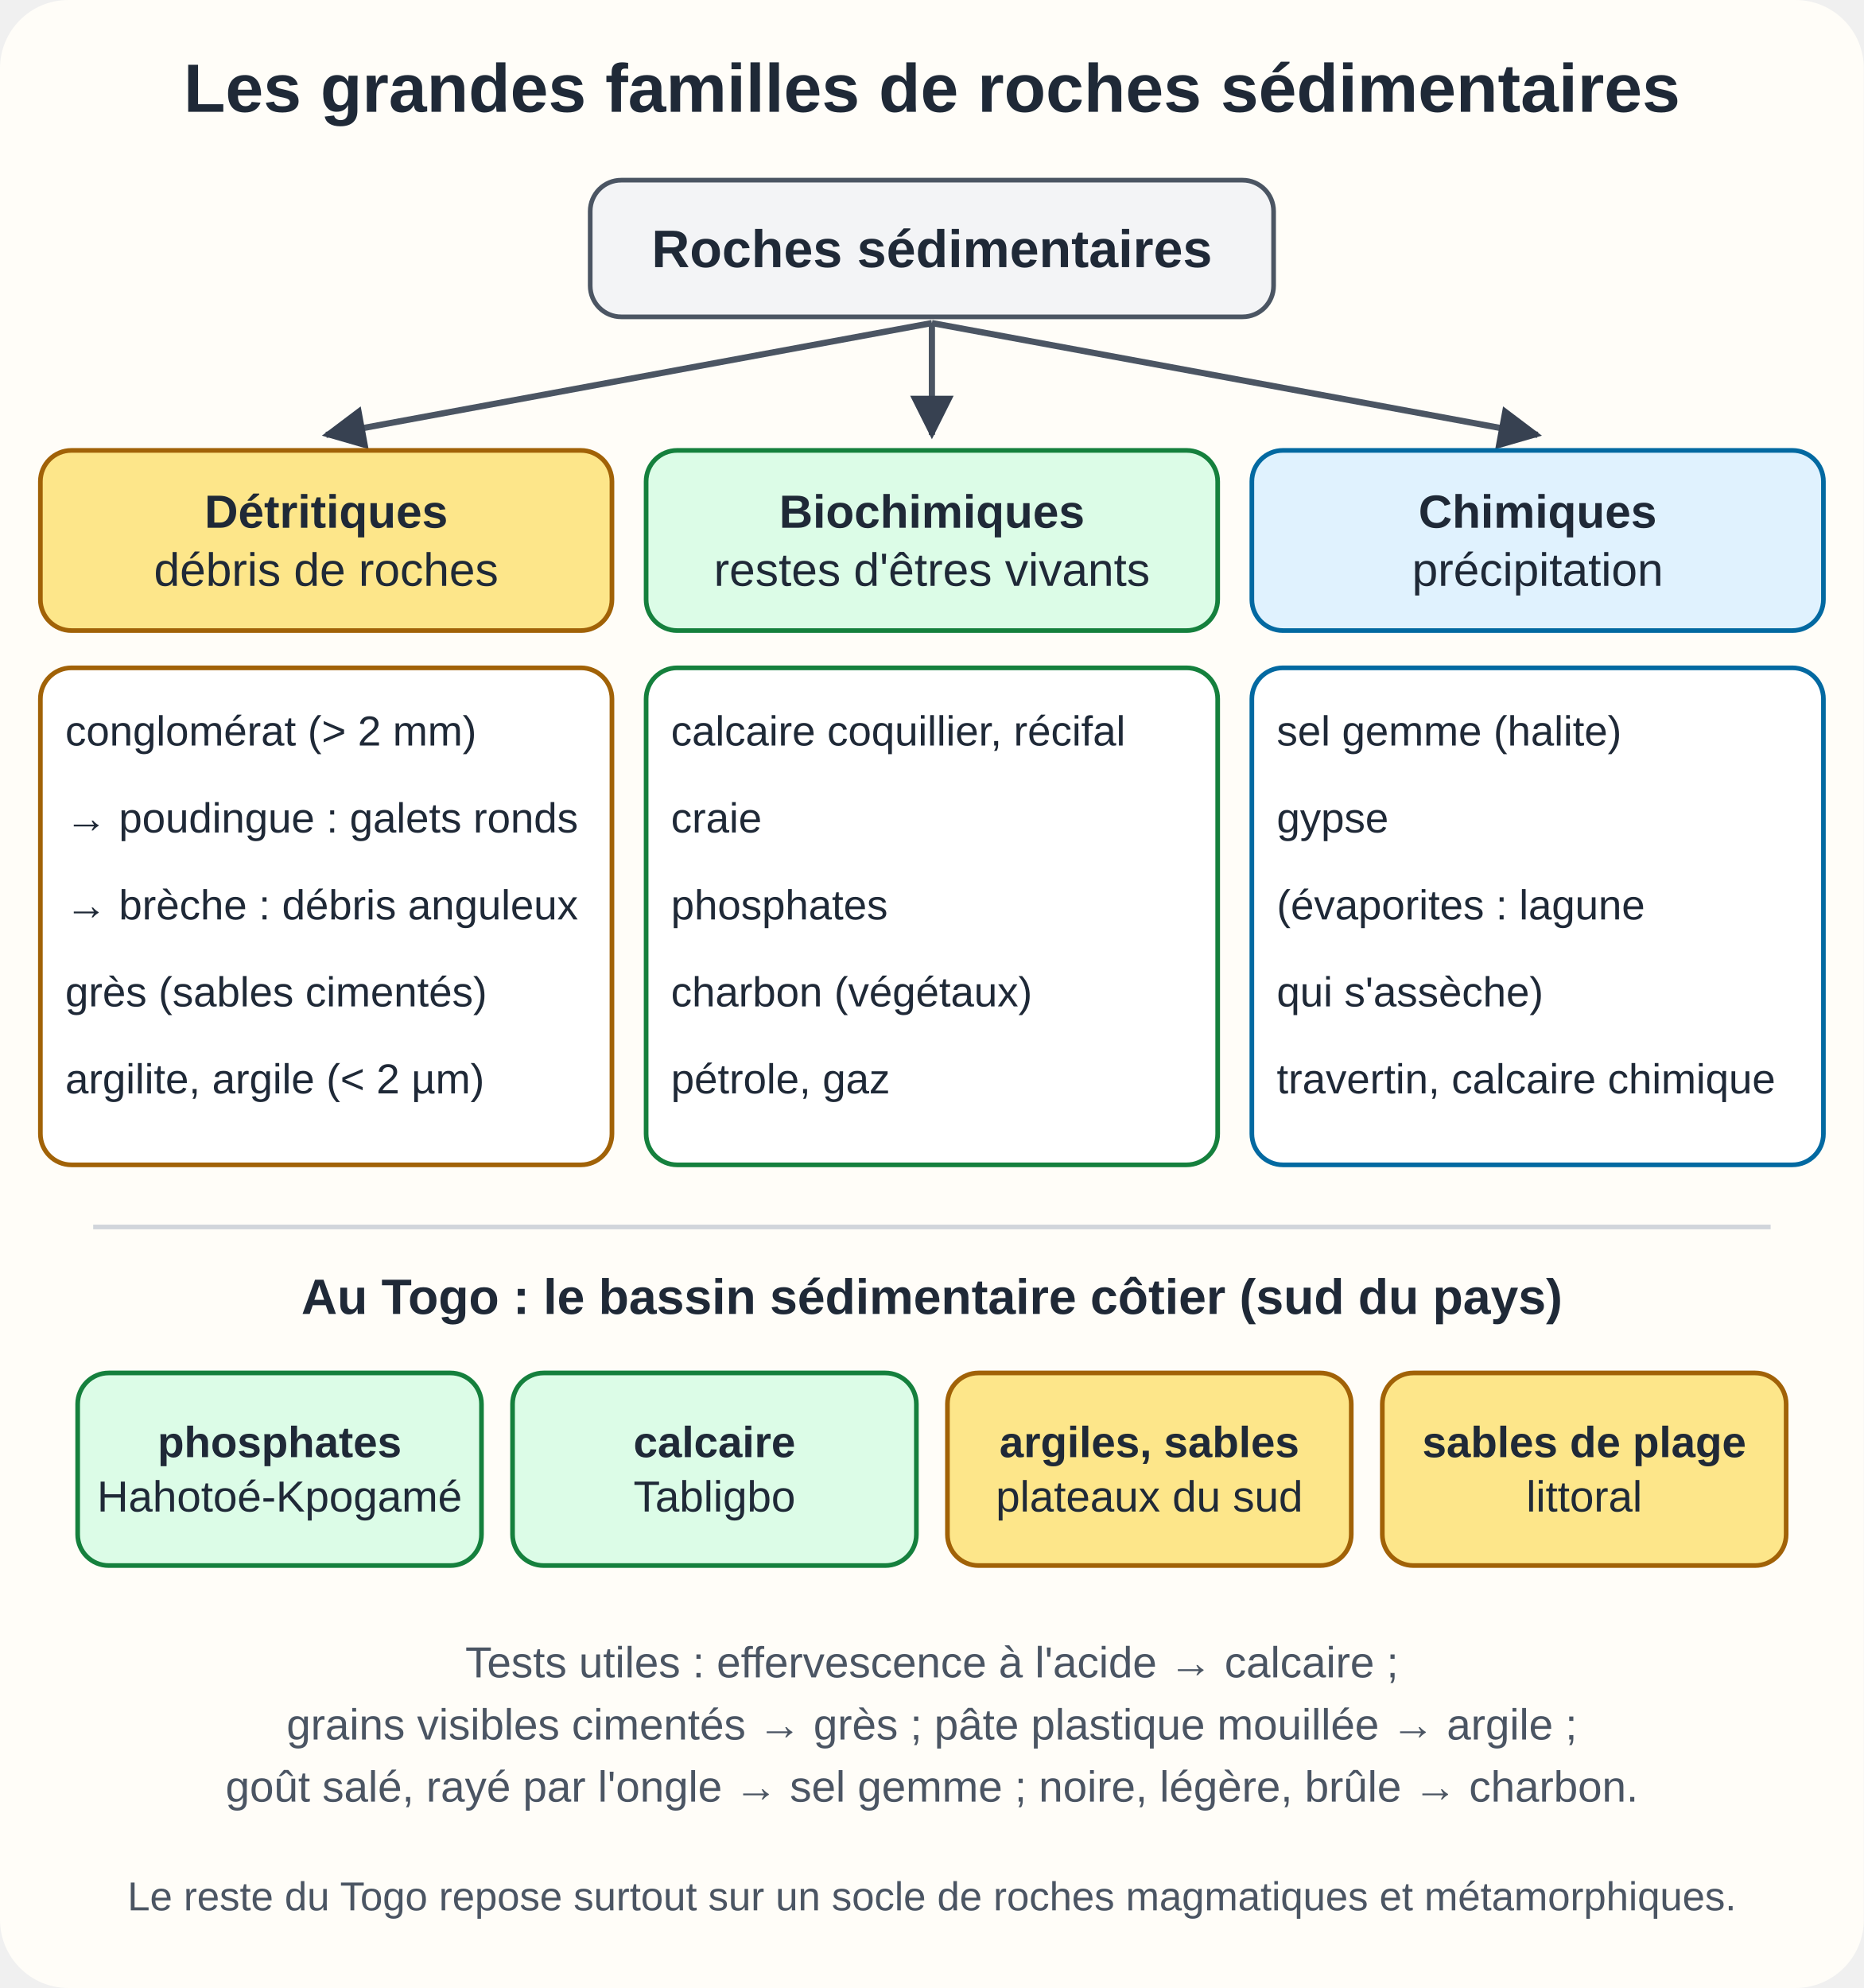
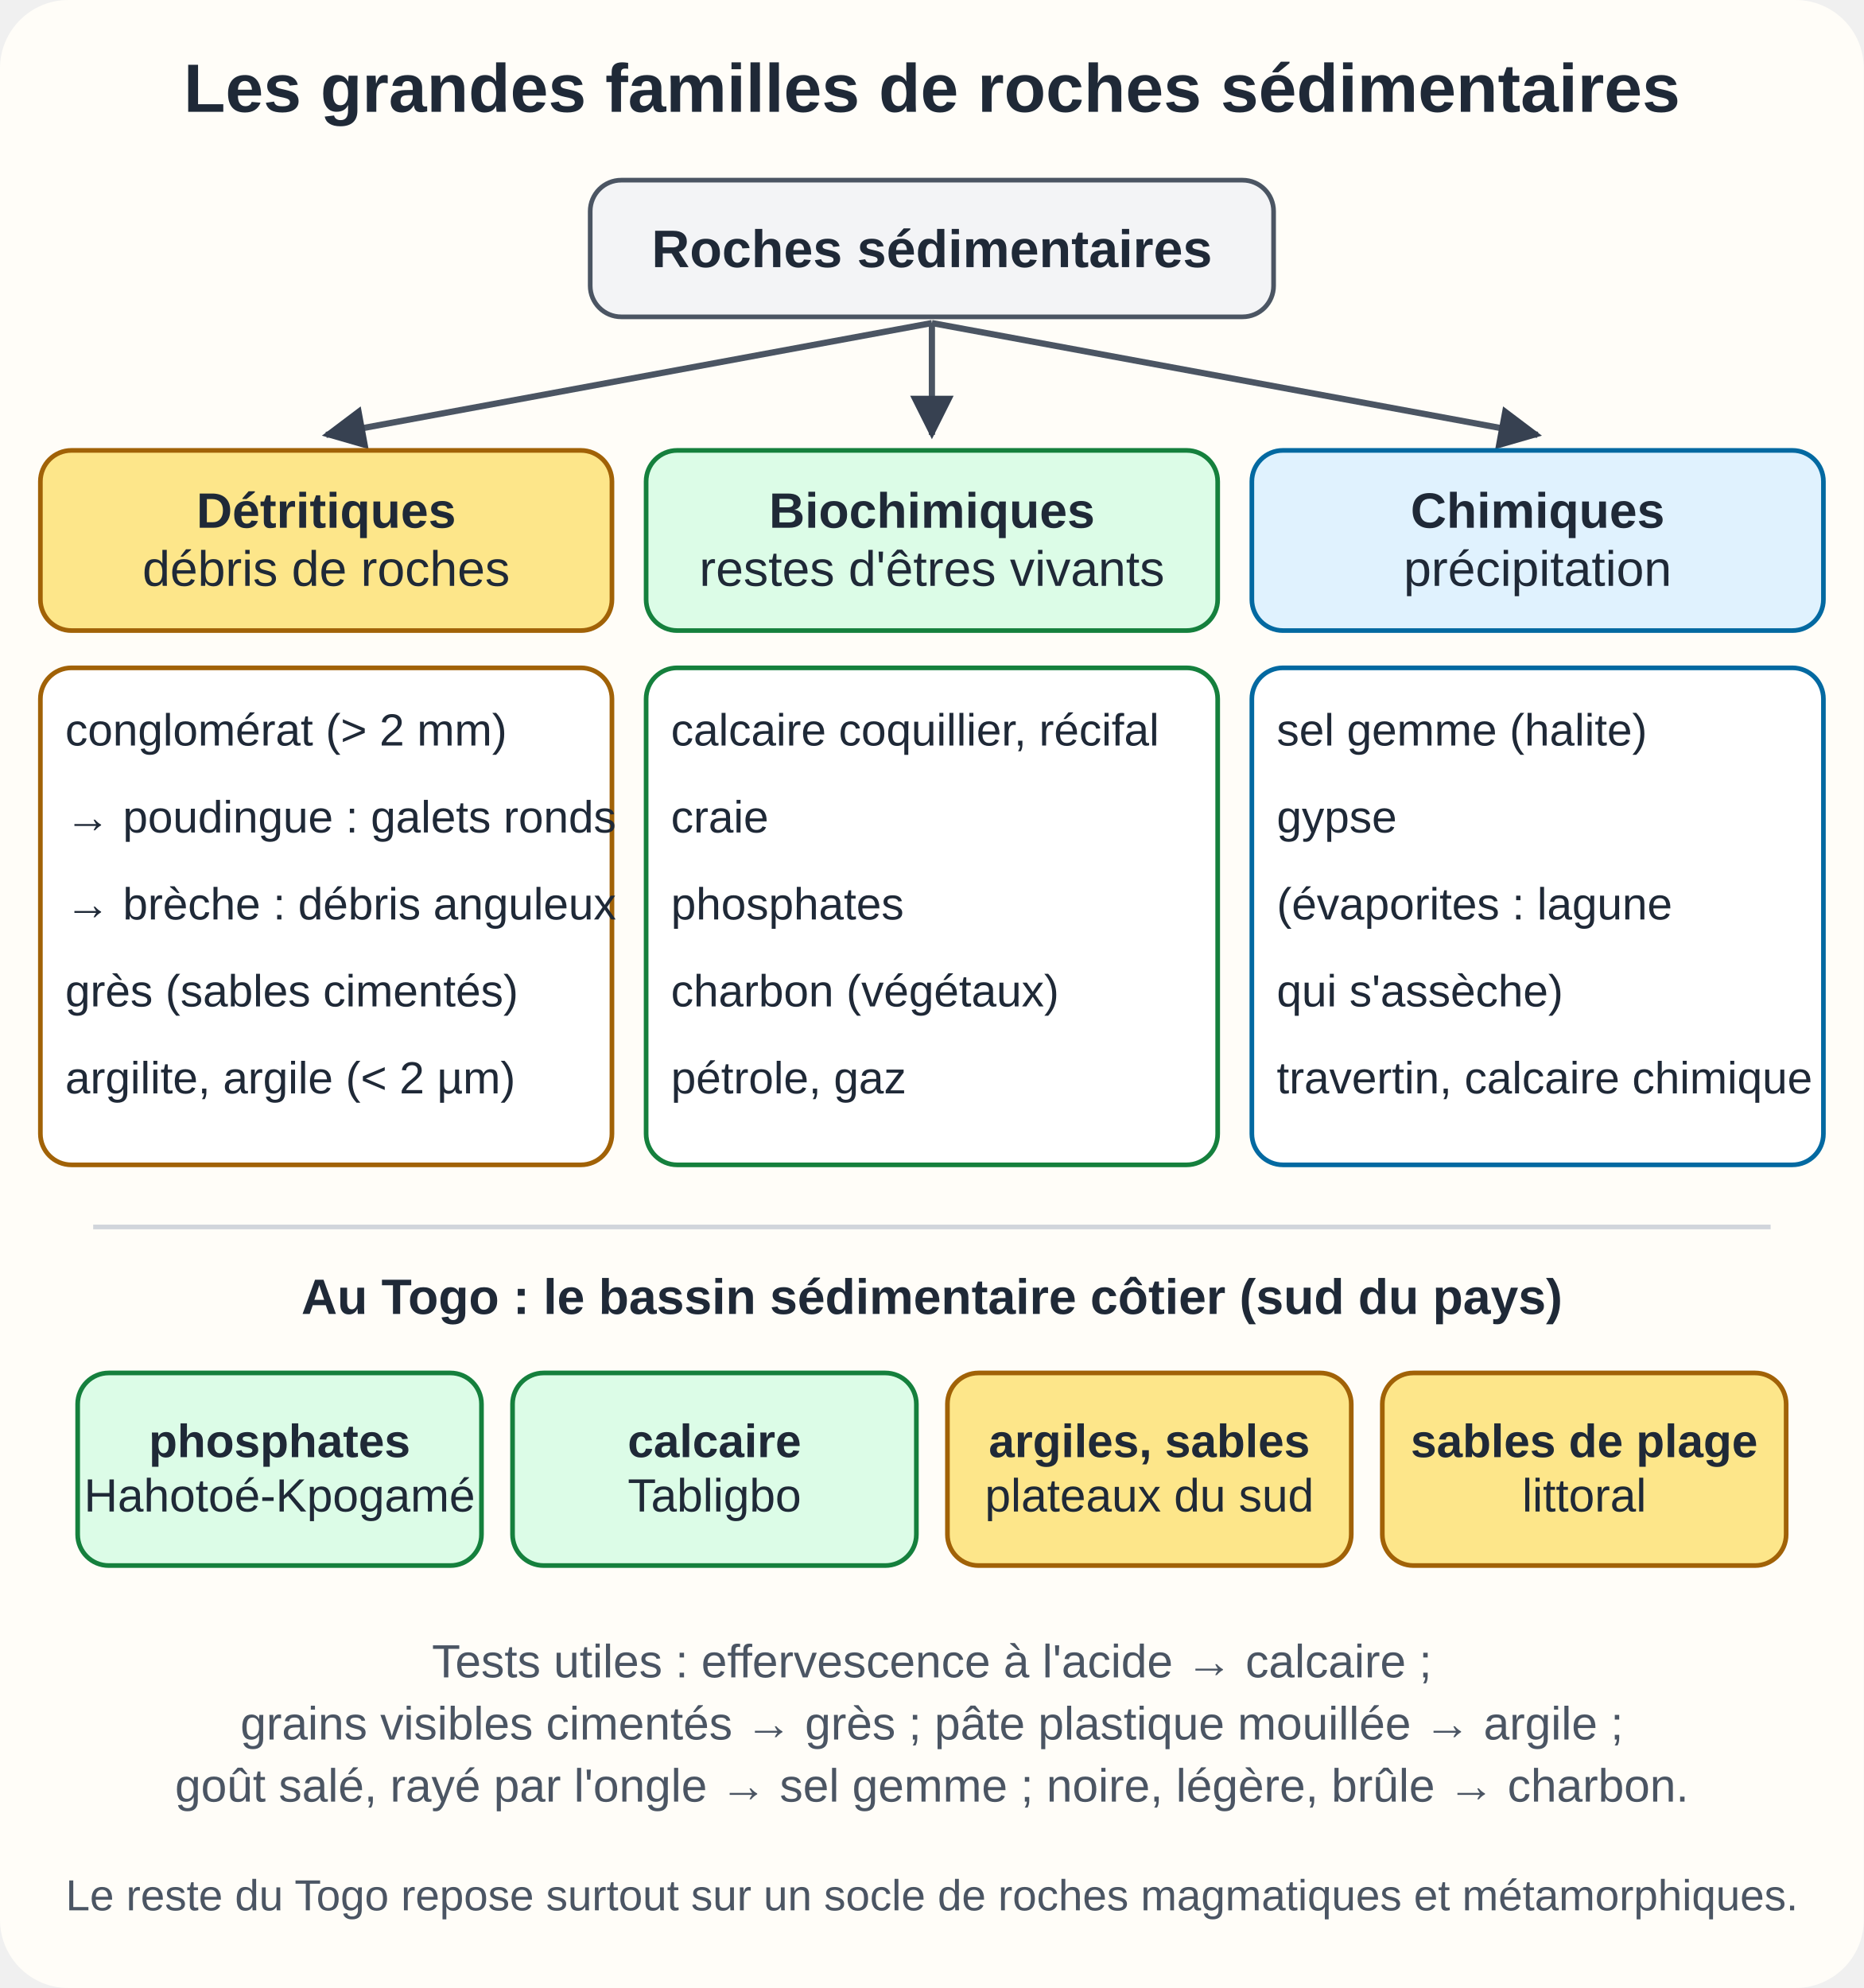
<svg xmlns="http://www.w3.org/2000/svg" viewBox="0 0 600 640" width="600" height="640" role="img" aria-labelledby="titre desc" font-family="Arial, Helvetica, sans-serif">
  <defs>
    <marker id="fl" viewBox="0 0 10 10" refX="9" refY="5" markerWidth="7" markerHeight="7" orient="auto-start-reverse">
      <path d="M0,0 L10,5 L0,10 z" fill="#374151" />
    </marker>
    <marker id="flb" viewBox="0 0 10 10" refX="9" refY="5" markerWidth="7" markerHeight="7" orient="auto-start-reverse">
      <path d="M0,0 L10,5 L0,10 z" fill="#1d4ed8" />
    </marker>
    <marker id="flr" viewBox="0 0 10 10" refX="9" refY="5" markerWidth="7" markerHeight="7" orient="auto-start-reverse">
      <path d="M0,0 L10,5 L0,10 z" fill="#b91c1c" />
    </marker>
    <marker id="flv" viewBox="0 0 10 10" refX="9" refY="5" markerWidth="7" markerHeight="7" orient="auto-start-reverse">
      <path d="M0,0 L10,5 L0,10 z" fill="#15803d" />
    </marker>
    <marker id="flo" viewBox="0 0 10 10" refX="9" refY="5" markerWidth="7" markerHeight="7" orient="auto-start-reverse">
      <path d="M0,0 L10,5 L0,10 z" fill="#c2410c" />
    </marker>
    <marker id="flm" viewBox="0 0 10 10" refX="9" refY="5" markerWidth="7" markerHeight="7" orient="auto-start-reverse">
      <path d="M0,0 L10,5 L0,10 z" fill="#7c3aed" />
    </marker>
  </defs>
  <rect x="0" y="0" width="600" height="640" rx="22" ry="22" fill="#fffdf8" />
  <text x="300.0" y="36" font-size="22" text-anchor="middle" font-weight="bold" fill="#1f2937">Les grandes familles de roches sédimentaires</text>
  <rect x="190" y="58" width="220" height="44" rx="10" fill="#f3f4f6" stroke="#4b5563" stroke-width="1.5" />
  <text x="300.0" y="86.0" font-size="17" text-anchor="middle" font-weight="bold" fill="#1f2937">Roches sédimentaires</text>
  <path d="M300,104 L105,140" fill="none" stroke="#4b5563" stroke-width="2" marker-end="url(#fl)" />
  <rect x="13" y="145" width="184" height="58" rx="10" fill="#fde68a" stroke="#a16207" stroke-width="1.5" />
-   <text x="105.0" y="169.9" font-size="15" text-anchor="middle" font-weight="bold" fill="#1f2937">Détritiques</text>
-   <text x="105.0" y="188.6" font-size="15" text-anchor="middle" font-weight="normal" fill="#1f2937">débris de roches</text>
+   <text x="105.0" y="169.9" font-size="16" text-anchor="middle" font-weight="bold" fill="#1f2937">Détritiques</text>
+   <text x="105.0" y="188.6" font-size="16" text-anchor="middle" font-weight="normal" fill="#1f2937">débris de roches</text>
  <rect x="13" y="215" width="184" height="160" rx="10" fill="#ffffff" stroke="#a16207" stroke-width="1.5" />
-   <text x="21" y="240" font-size="13.5" text-anchor="start" font-weight="normal" fill="#1f2937">conglomérat (&gt; 2 mm)</text>
-   <text x="21" y="268" font-size="13.5" text-anchor="start" font-weight="normal" fill="#1f2937">→ poudingue : galets ronds</text>
-   <text x="21" y="296" font-size="13.5" text-anchor="start" font-weight="normal" fill="#1f2937">→ brèche : débris anguleux</text>
-   <text x="21" y="324" font-size="13.5" text-anchor="start" font-weight="normal" fill="#1f2937">grès (sables cimentés)</text>
-   <text x="21" y="352" font-size="13.5" text-anchor="start" font-weight="normal" fill="#1f2937">argilite, argile (&lt; 2 µm)</text>
+   <text x="21" y="240" font-size="14.5" text-anchor="start" font-weight="normal" fill="#1f2937">conglomérat (&gt; 2 mm)</text>
+   <text x="21" y="268" font-size="14.5" text-anchor="start" font-weight="normal" fill="#1f2937">→ poudingue : galets ronds</text>
+   <text x="21" y="296" font-size="14.5" text-anchor="start" font-weight="normal" fill="#1f2937">→ brèche : débris anguleux</text>
+   <text x="21" y="324" font-size="14.5" text-anchor="start" font-weight="normal" fill="#1f2937">grès (sables cimentés)</text>
+   <text x="21" y="352" font-size="14.5" text-anchor="start" font-weight="normal" fill="#1f2937">argilite, argile (&lt; 2 µm)</text>
  <path d="M300,104 L300,140" fill="none" stroke="#4b5563" stroke-width="2" marker-end="url(#fl)" />
  <rect x="208" y="145" width="184" height="58" rx="10" fill="#dcfce7" stroke="#15803d" stroke-width="1.5" />
-   <text x="300.0" y="169.9" font-size="15" text-anchor="middle" font-weight="bold" fill="#1f2937">Biochimiques</text>
-   <text x="300.0" y="188.6" font-size="15" text-anchor="middle" font-weight="normal" fill="#1f2937">restes d'êtres vivants</text>
+   <text x="300.0" y="169.9" font-size="16" text-anchor="middle" font-weight="bold" fill="#1f2937">Biochimiques</text>
+   <text x="300.0" y="188.6" font-size="16" text-anchor="middle" font-weight="normal" fill="#1f2937">restes d'êtres vivants</text>
  <rect x="208" y="215" width="184" height="160" rx="10" fill="#ffffff" stroke="#15803d" stroke-width="1.5" />
-   <text x="216" y="240" font-size="13.5" text-anchor="start" font-weight="normal" fill="#1f2937">calcaire coquillier, récifal</text>
-   <text x="216" y="268" font-size="13.5" text-anchor="start" font-weight="normal" fill="#1f2937">craie</text>
-   <text x="216" y="296" font-size="13.5" text-anchor="start" font-weight="normal" fill="#1f2937">phosphates</text>
-   <text x="216" y="324" font-size="13.5" text-anchor="start" font-weight="normal" fill="#1f2937">charbon (végétaux)</text>
-   <text x="216" y="352" font-size="13.5" text-anchor="start" font-weight="normal" fill="#1f2937">pétrole, gaz</text>
+   <text x="216" y="240" font-size="14.5" text-anchor="start" font-weight="normal" fill="#1f2937">calcaire coquillier, récifal</text>
+   <text x="216" y="268" font-size="14.5" text-anchor="start" font-weight="normal" fill="#1f2937">craie</text>
+   <text x="216" y="296" font-size="14.5" text-anchor="start" font-weight="normal" fill="#1f2937">phosphates</text>
+   <text x="216" y="324" font-size="14.5" text-anchor="start" font-weight="normal" fill="#1f2937">charbon (végétaux)</text>
+   <text x="216" y="352" font-size="14.5" text-anchor="start" font-weight="normal" fill="#1f2937">pétrole, gaz</text>
  <path d="M300,104 L495,140" fill="none" stroke="#4b5563" stroke-width="2" marker-end="url(#fl)" />
  <rect x="403" y="145" width="184" height="58" rx="10" fill="#e0f2fe" stroke="#0369a1" stroke-width="1.5" />
-   <text x="495.0" y="169.9" font-size="15" text-anchor="middle" font-weight="bold" fill="#1f2937">Chimiques</text>
-   <text x="495.0" y="188.6" font-size="15" text-anchor="middle" font-weight="normal" fill="#1f2937">précipitation</text>
+   <text x="495.0" y="169.9" font-size="16" text-anchor="middle" font-weight="bold" fill="#1f2937">Chimiques</text>
+   <text x="495.0" y="188.6" font-size="16" text-anchor="middle" font-weight="normal" fill="#1f2937">précipitation</text>
  <rect x="403" y="215" width="184" height="160" rx="10" fill="#ffffff" stroke="#0369a1" stroke-width="1.5" />
-   <text x="411" y="240" font-size="13.5" text-anchor="start" font-weight="normal" fill="#1f2937">sel gemme (halite)</text>
-   <text x="411" y="268" font-size="13.5" text-anchor="start" font-weight="normal" fill="#1f2937">gypse</text>
-   <text x="411" y="296" font-size="13.5" text-anchor="start" font-weight="normal" fill="#1f2937">(évaporites : lagune</text>
-   <text x="411" y="324" font-size="13.5" text-anchor="start" font-weight="normal" fill="#1f2937">qui s'assèche)</text>
-   <text x="411" y="352" font-size="13.5" text-anchor="start" font-weight="normal" fill="#1f2937">travertin, calcaire chimique</text>
+   <text x="411" y="240" font-size="14.5" text-anchor="start" font-weight="normal" fill="#1f2937">sel gemme (halite)</text>
+   <text x="411" y="268" font-size="14.5" text-anchor="start" font-weight="normal" fill="#1f2937">gypse</text>
+   <text x="411" y="296" font-size="14.5" text-anchor="start" font-weight="normal" fill="#1f2937">(évaporites : lagune</text>
+   <text x="411" y="324" font-size="14.5" text-anchor="start" font-weight="normal" fill="#1f2937">qui s'assèche)</text>
+   <text x="411" y="352" font-size="14.5" text-anchor="start" font-weight="normal" fill="#1f2937">travertin, calcaire chimique</text>
  <line x1="30" y1="395" x2="570" y2="395" stroke="#d1d5db" stroke-width="1.5" />
  <text x="300" y="423" font-size="16" text-anchor="middle" font-weight="bold" fill="#1f2937">Au Togo : le bassin sédimentaire côtier (sud du pays)</text>
  <rect x="25" y="442" width="130" height="62" rx="10" fill="#dcfce7" stroke="#15803d" stroke-width="1.5" />
-   <text x="90.0" y="469.1" font-size="14" text-anchor="middle" font-weight="bold" fill="#1f2937">phosphates</text>
-   <text x="90.0" y="486.6" font-size="14" text-anchor="middle" font-weight="normal" fill="#1f2937">Hahotoé-Kpogamé</text>
+   <text x="90.0" y="469.1" font-size="15" text-anchor="middle" font-weight="bold" fill="#1f2937">phosphates</text>
+   <text x="90.0" y="486.6" font-size="15" text-anchor="middle" font-weight="normal" fill="#1f2937">Hahotoé-Kpogamé</text>
  <rect x="165" y="442" width="130" height="62" rx="10" fill="#dcfce7" stroke="#15803d" stroke-width="1.5" />
-   <text x="230.0" y="469.1" font-size="14" text-anchor="middle" font-weight="bold" fill="#1f2937">calcaire</text>
-   <text x="230.0" y="486.6" font-size="14" text-anchor="middle" font-weight="normal" fill="#1f2937">Tabligbo</text>
+   <text x="230.0" y="469.1" font-size="15" text-anchor="middle" font-weight="bold" fill="#1f2937">calcaire</text>
+   <text x="230.0" y="486.6" font-size="15" text-anchor="middle" font-weight="normal" fill="#1f2937">Tabligbo</text>
  <rect x="305" y="442" width="130" height="62" rx="10" fill="#fde68a" stroke="#a16207" stroke-width="1.5" />
-   <text x="370.0" y="469.1" font-size="14" text-anchor="middle" font-weight="bold" fill="#1f2937">argiles, sables</text>
-   <text x="370.0" y="486.6" font-size="14" text-anchor="middle" font-weight="normal" fill="#1f2937">plateaux du sud</text>
+   <text x="370.0" y="469.1" font-size="15" text-anchor="middle" font-weight="bold" fill="#1f2937">argiles, sables</text>
+   <text x="370.0" y="486.6" font-size="15" text-anchor="middle" font-weight="normal" fill="#1f2937">plateaux du sud</text>
  <rect x="445" y="442" width="130" height="62" rx="10" fill="#fde68a" stroke="#a16207" stroke-width="1.5" />
-   <text x="510.0" y="469.1" font-size="14" text-anchor="middle" font-weight="bold" fill="#1f2937">sables de plage</text>
-   <text x="510.0" y="486.6" font-size="14" text-anchor="middle" font-weight="normal" fill="#1f2937">littoral</text>
-   <text x="300" y="540" font-size="14" text-anchor="middle" font-weight="normal" fill="#4b5563">Tests utiles : effervescence à l'acide → calcaire ;</text>
-   <text x="300" y="560" font-size="14" text-anchor="middle" font-weight="normal" fill="#4b5563">grains visibles cimentés → grès ; pâte plastique mouillée → argile ;</text>
-   <text x="300" y="580" font-size="14" text-anchor="middle" font-weight="normal" fill="#4b5563">goût salé, rayé par l'ongle → sel gemme ; noire, légère, brûle → charbon.</text>
-   <text x="300" y="615" font-size="13" text-anchor="middle" font-weight="normal" fill="#4b5563">Le reste du Togo repose surtout sur un socle de roches magmatiques et métamorphiques.</text>
+   <text x="510.0" y="469.1" font-size="15" text-anchor="middle" font-weight="bold" fill="#1f2937">sables de plage</text>
+   <text x="510.0" y="486.6" font-size="15" text-anchor="middle" font-weight="normal" fill="#1f2937">littoral</text>
+   <text x="300" y="540" font-size="15" text-anchor="middle" font-weight="normal" fill="#4b5563">Tests utiles : effervescence à l'acide → calcaire ;</text>
+   <text x="300" y="560" font-size="15" text-anchor="middle" font-weight="normal" fill="#4b5563">grains visibles cimentés → grès ; pâte plastique mouillée → argile ;</text>
+   <text x="300" y="580" font-size="15" text-anchor="middle" font-weight="normal" fill="#4b5563">goût salé, rayé par l'ongle → sel gemme ; noire, légère, brûle → charbon.</text>
+   <text x="300" y="615" font-size="14" text-anchor="middle" font-weight="normal" fill="#4b5563">Le reste du Togo repose surtout sur un socle de roches magmatiques et métamorphiques.</text>
</svg>
